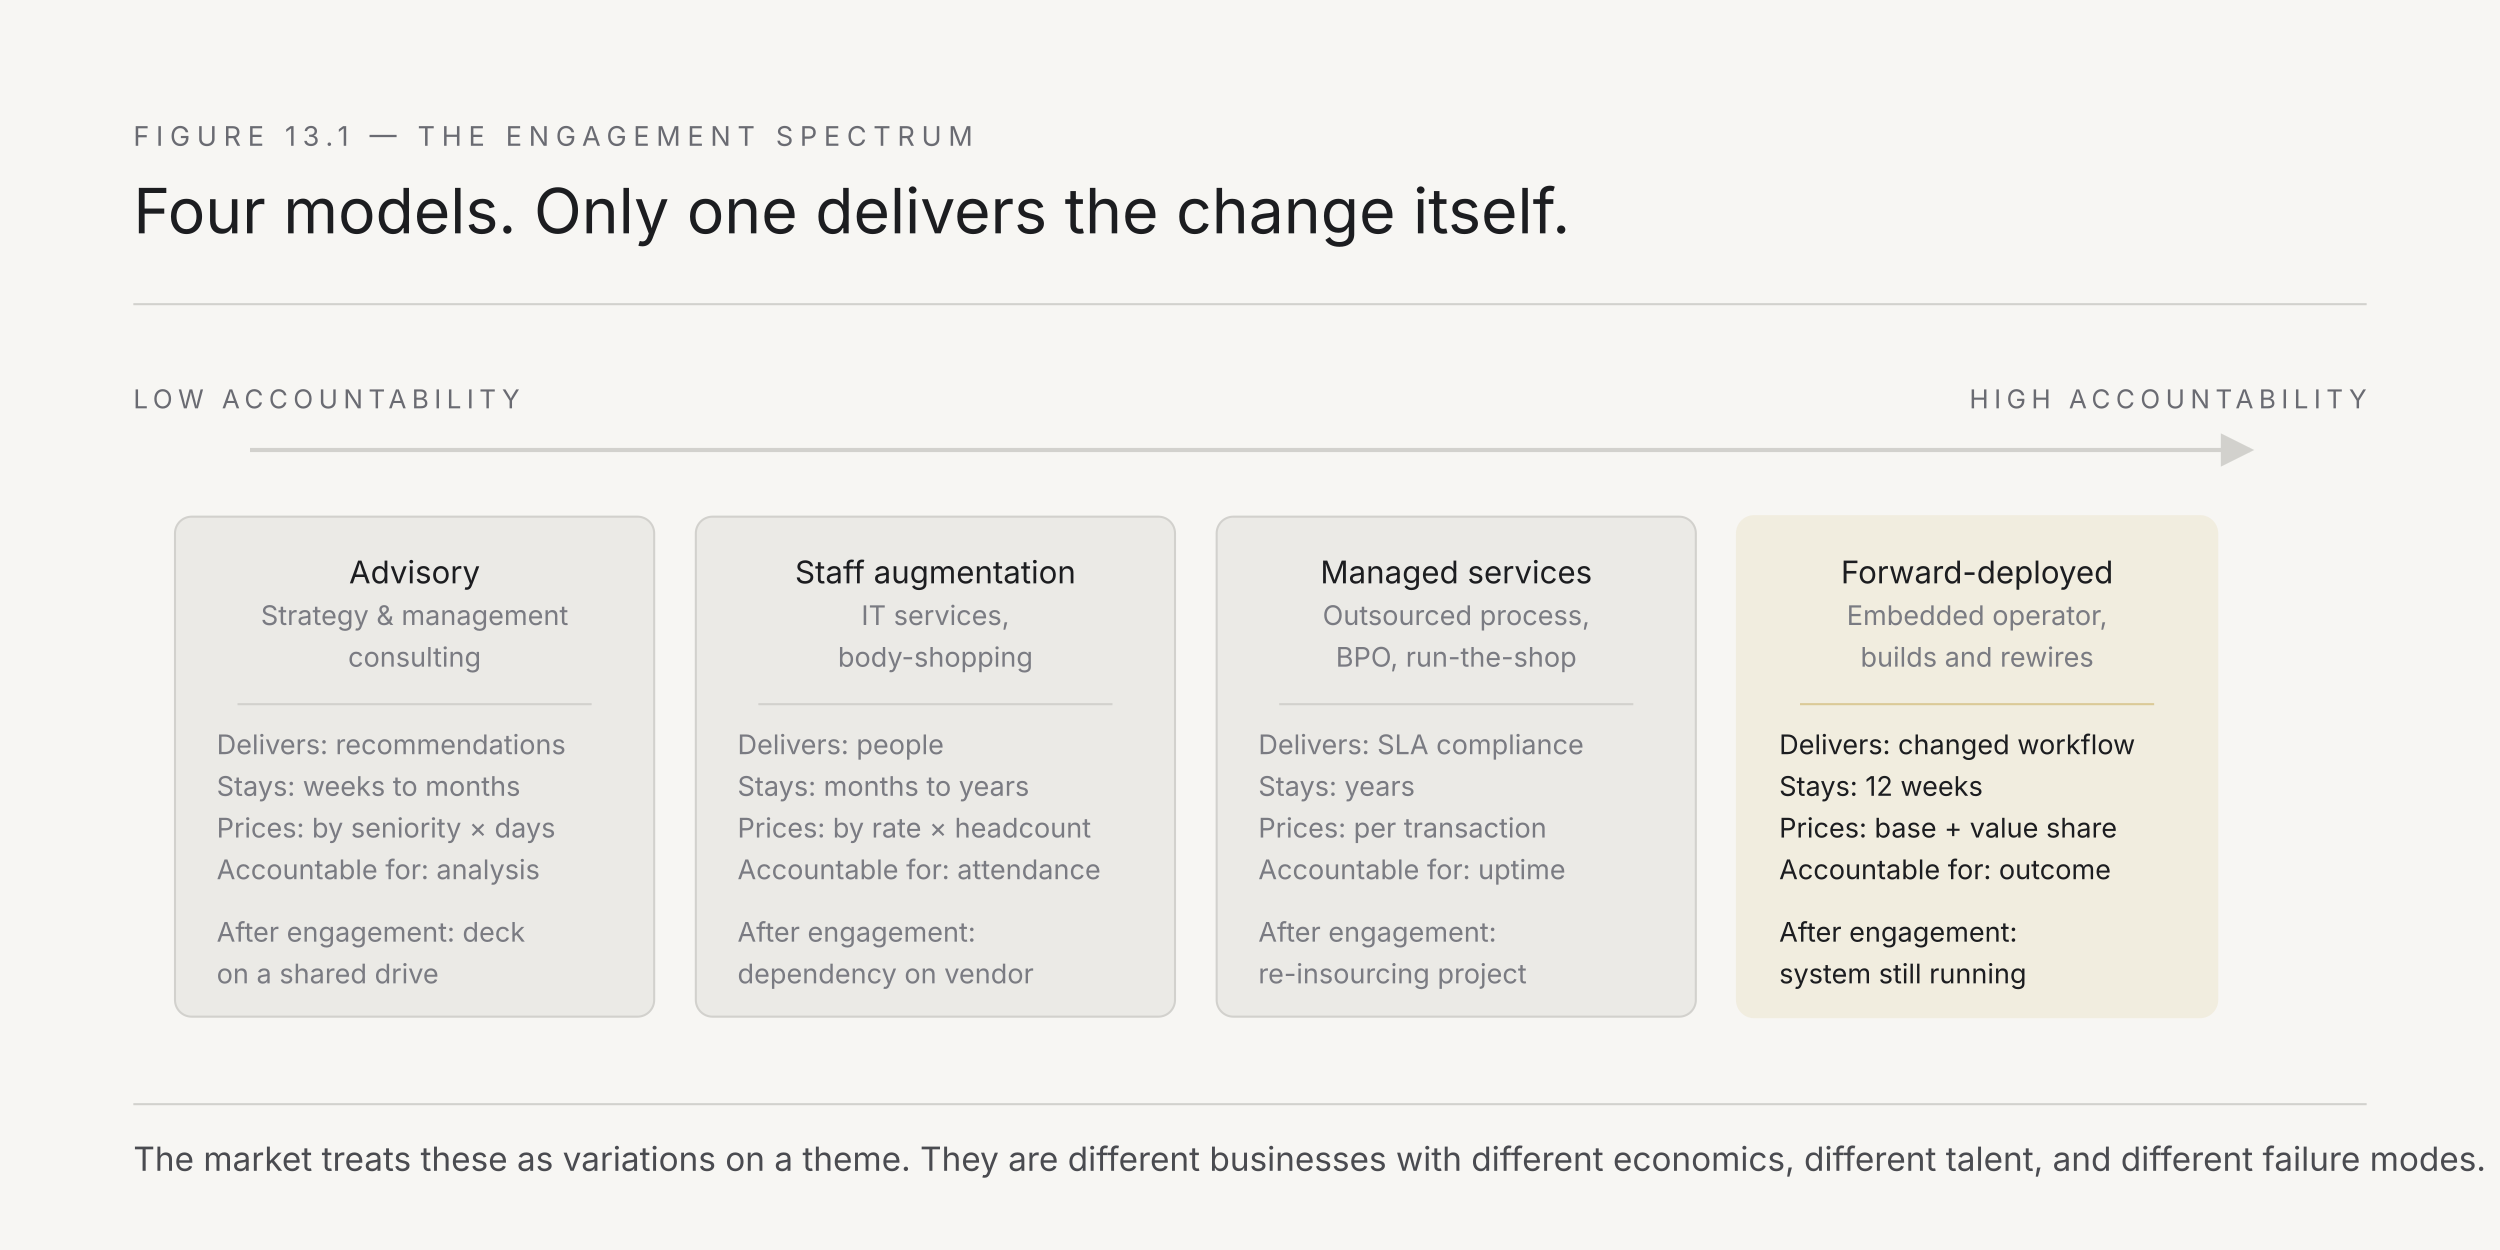
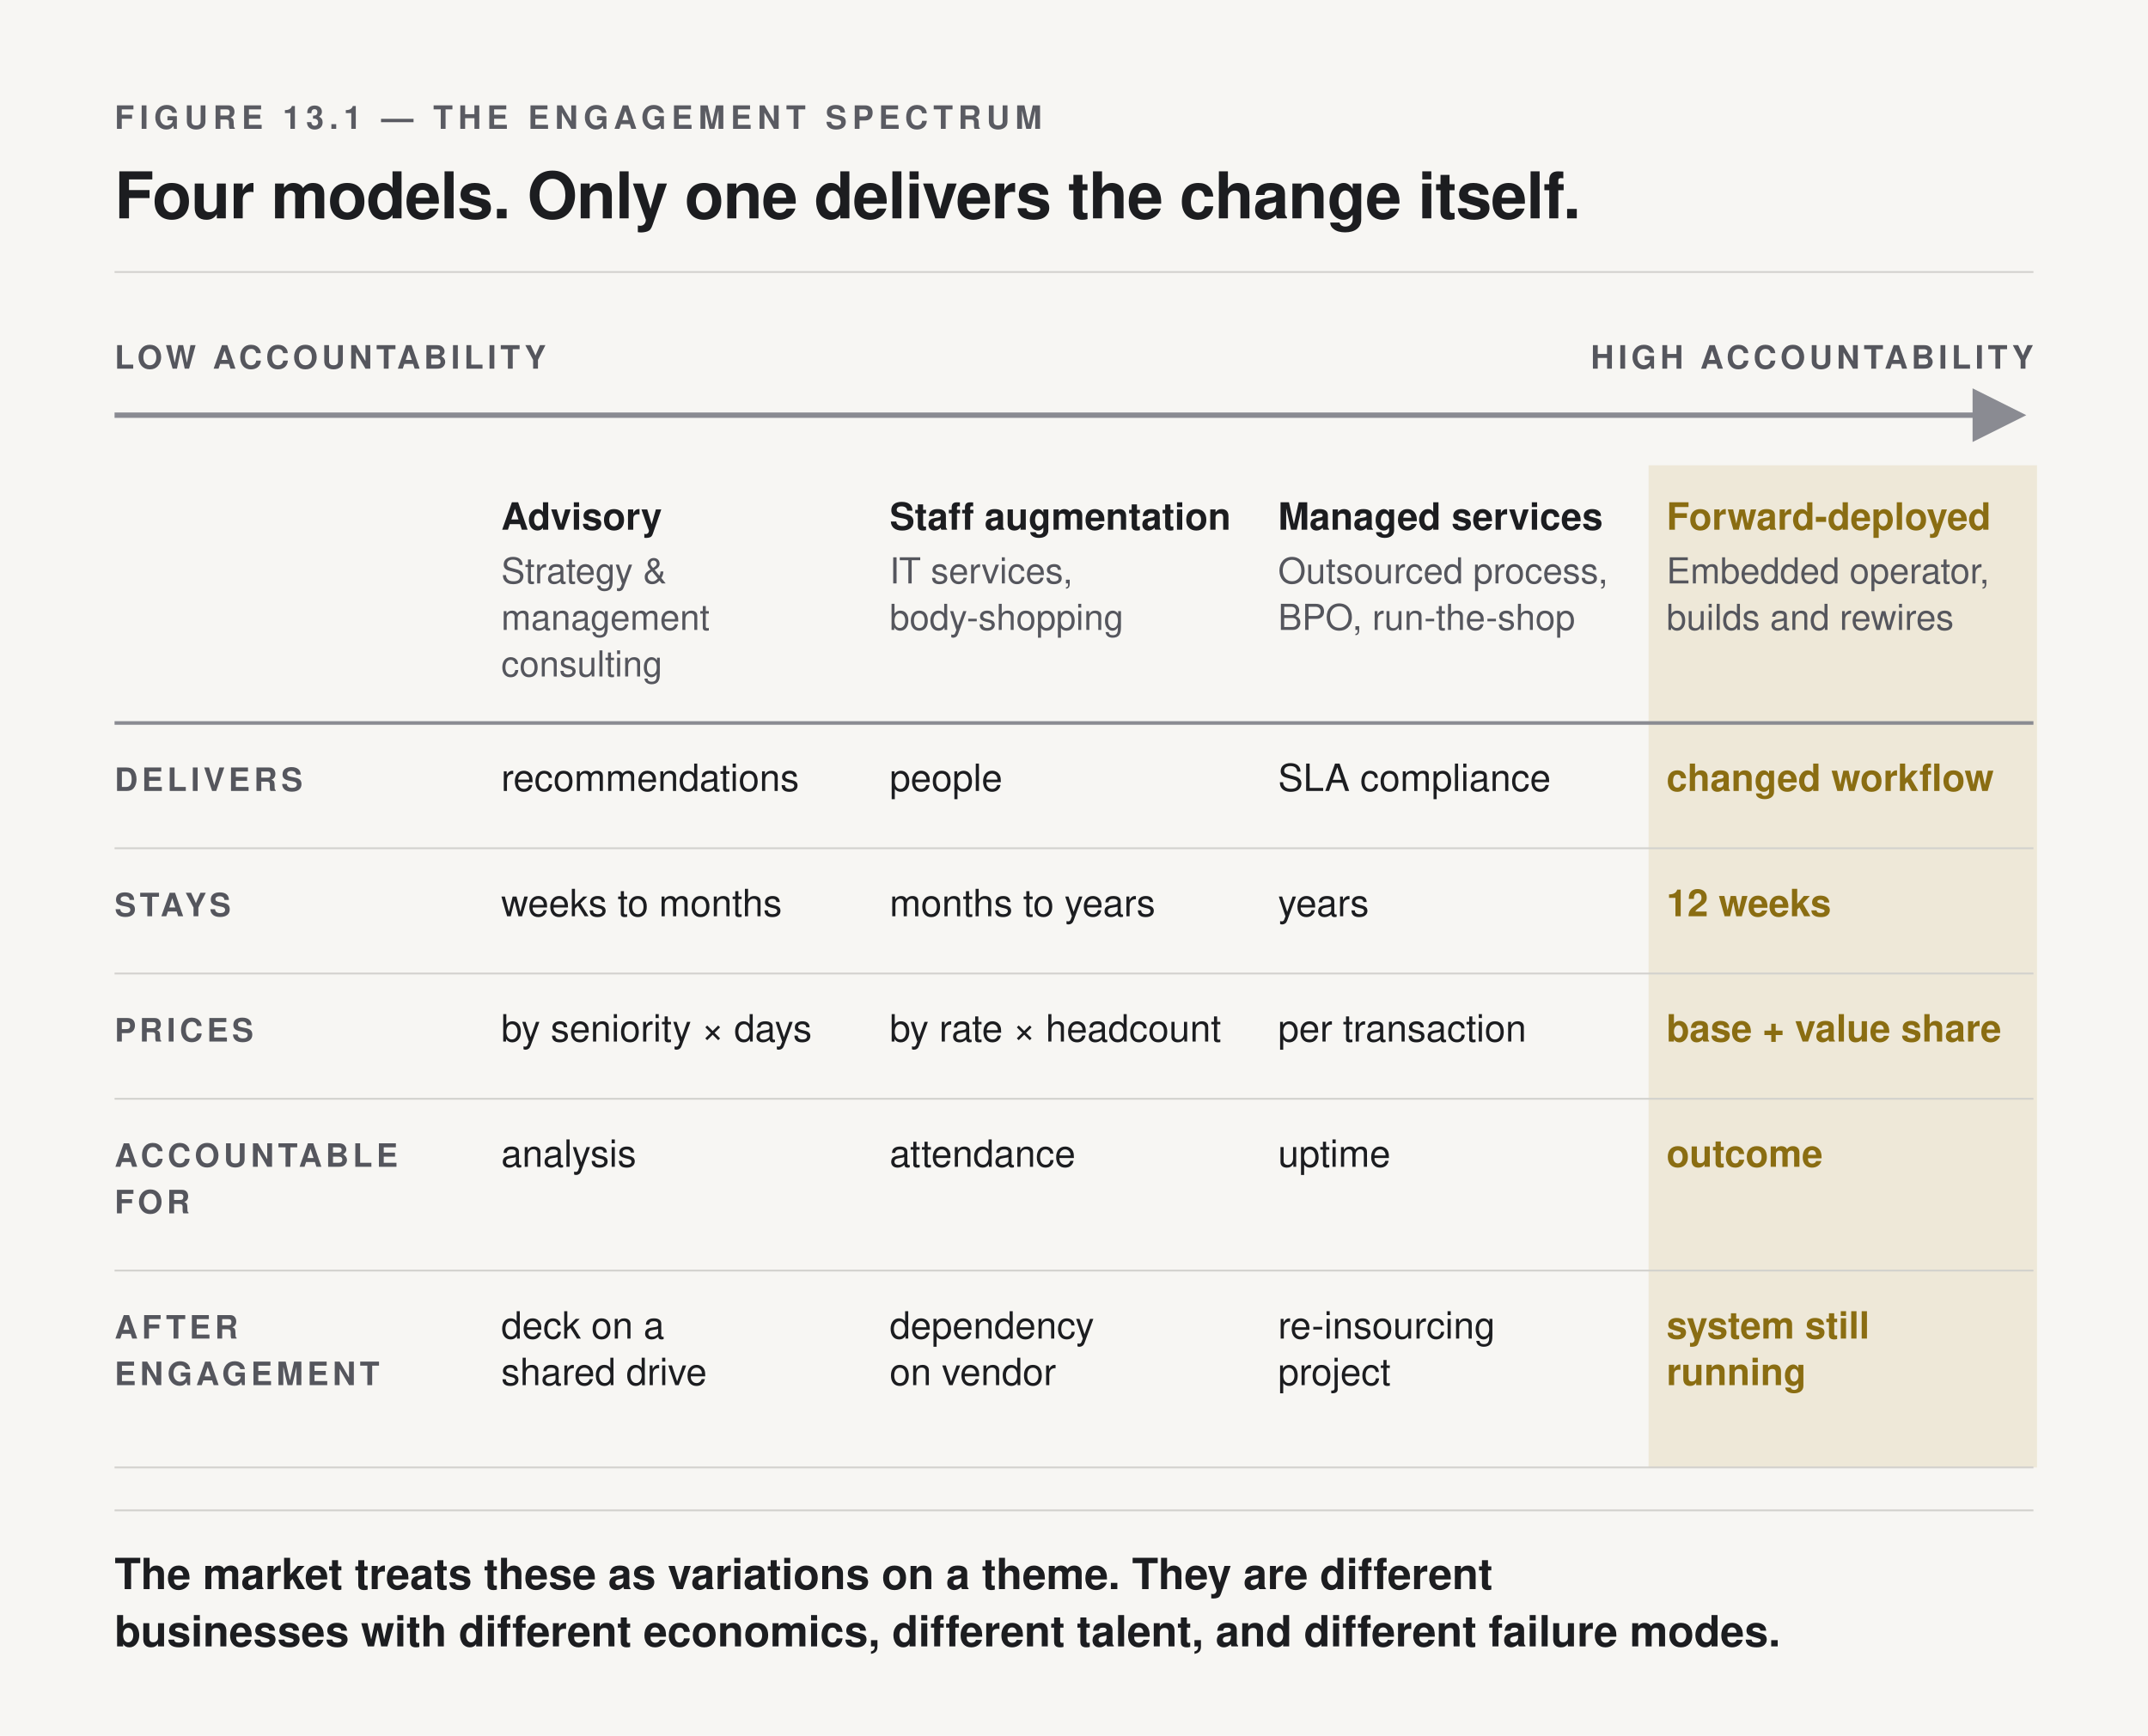
- <svg xmlns="http://www.w3.org/2000/svg" viewBox="0 0 1200 600" width="1200" height="600" role="img" aria-label="The spectrum from advisory to embedded deployment">
+ <svg xmlns="http://www.w3.org/2000/svg" viewBox="0 0 1200 970" width="1200" height="970" role="img" aria-label="The spectrum from advisory to embedded deployment">
  <style>
- .t{font-family:'Inter','Helvetica Neue',Helvetica,Arial,sans-serif}
- .kicker{font-size:13px;letter-spacing:3.2px;fill:#6A6B72}
- .h{font-size:30px;fill:#1C1D20}
- .col{font-size:12.5px;letter-spacing:2.6px;fill:#6A6B72}
- .note{font-size:13px;fill:#7A7B82}
- .lbl{font-size:15px;fill:#1C1D20}
- .dim{font-size:13px;fill:#7A7B82}
+ text{font-family:'Helvetica Neue',Helvetica,Arial,sans-serif;fill:#1C1D20}
+ .kicker{font-size:18px;letter-spacing:3px;fill:#5A5B62;font-weight:700}
+ .h{font-size:36px;font-weight:700;letter-spacing:-.4px}
+ .cap{font-size:18px;letter-spacing:2.2px;font-weight:700}
+ .lab{font-size:24px;font-weight:700}
+ .body{font-size:22px}
+ .mut{font-size:20px;fill:#55565D}
+ .note{font-size:19px;fill:#55565D}
+ .red{fill:#B0432D}
+ .gold{fill:#8A6D12}
+ .inv{fill:#F7F6F3}
+ .mid{text-anchor:middle}
+ .end{text-anchor:end}
</style>
-   <rect width="1200" height="600" fill="#F7F6F3" />
-   <text class="t kicker" x="64" y="70">FIGURE 13.1 — THE ENGAGEMENT SPECTRUM</text>
-   <text class="t h" x="64" y="112">Four models. Only one delivers the change itself.</text>
-   <line x1="64" y1="146" x2="1136" y2="146" stroke="#D2D1CD" />
-   <text class="t col" x="64" y="196">LOW ACCOUNTABILITY</text>
-   <text class="t col" x="1136" y="196" text-anchor="end">HIGH ACCOUNTABILITY</text>
-   <line x1="120" y1="216" x2="1080" y2="216" stroke="#D2D1CD" stroke-width="2" />
-   <defs>
-     <marker id="sarr" markerWidth="8" markerHeight="8" refX="7" refY="4" orient="auto">
-       <path d="M0,0 L8,4 L0,8 z" fill="#D2D1CD" />
-     </marker>
-   </defs>
-   <line x1="1070" y1="216" x2="1080" y2="216" stroke="#D2D1CD" stroke-width="2" marker-end="url(#sarr)" />
-   <rect x="84" y="248" width="230" height="240" rx="8" fill="#EBEAE6" stroke="#D2D1CD" />
-   <text class="t lbl" x="199" y="280" text-anchor="middle">Advisory</text>
-   <text class="t dim" x="199" y="300" text-anchor="middle">Strategy &amp; management</text>
-   <text class="t dim" x="199" y="320" text-anchor="middle">consulting</text>
-   <line x1="114" y1="338" x2="284" y2="338" stroke="#D2D1CD" />
-   <text class="t dim" x="104" y="362">Delivers: recommendations</text>
-   <text class="t dim" x="104" y="382">Stays: weeks to months</text>
-   <text class="t dim" x="104" y="402">Prices: by seniority × days</text>
-   <text class="t dim" x="104" y="422">Accountable for: analysis</text>
-   <text class="t dim" x="104" y="452">After engagement: deck</text>
-   <text class="t dim" x="104" y="472">on a shared drive</text>
-   <rect x="334" y="248" width="230" height="240" rx="8" fill="#EBEAE6" stroke="#D2D1CD" />
-   <text class="t lbl" x="449" y="280" text-anchor="middle">Staff augmentation</text>
-   <text class="t dim" x="449" y="300" text-anchor="middle">IT services,</text>
-   <text class="t dim" x="449" y="320" text-anchor="middle">body-shopping</text>
-   <line x1="364" y1="338" x2="534" y2="338" stroke="#D2D1CD" />
-   <text class="t dim" x="354" y="362">Delivers: people</text>
-   <text class="t dim" x="354" y="382">Stays: months to years</text>
-   <text class="t dim" x="354" y="402">Prices: by rate × headcount</text>
-   <text class="t dim" x="354" y="422">Accountable for: attendance</text>
-   <text class="t dim" x="354" y="452">After engagement:</text>
-   <text class="t dim" x="354" y="472">dependency on vendor</text>
-   <rect x="584" y="248" width="230" height="240" rx="8" fill="#EBEAE6" stroke="#D2D1CD" />
-   <text class="t lbl" x="699" y="280" text-anchor="middle">Managed services</text>
-   <text class="t dim" x="699" y="300" text-anchor="middle">Outsourced process,</text>
-   <text class="t dim" x="699" y="320" text-anchor="middle">BPO, run-the-shop</text>
-   <line x1="614" y1="338" x2="784" y2="338" stroke="#D2D1CD" />
-   <text class="t dim" x="604" y="362">Delivers: SLA compliance</text>
-   <text class="t dim" x="604" y="382">Stays: years</text>
-   <text class="t dim" x="604" y="402">Prices: per transaction</text>
-   <text class="t dim" x="604" y="422">Accountable for: uptime</text>
-   <text class="t dim" x="604" y="452">After engagement:</text>
-   <text class="t dim" x="604" y="472">re-insourcing project</text>
-   <rect x="834" y="248" width="230" height="240" rx="8" fill="#B8952B" opacity="0.10" stroke="#B8952B" stroke-width="1.5" />
-   <text class="t lbl" x="949" y="280" text-anchor="middle" fill="#B8952B">Forward-deployed</text>
-   <text class="t dim" x="949" y="300" text-anchor="middle">Embedded operator,</text>
-   <text class="t dim" x="949" y="320" text-anchor="middle">builds and rewires</text>
-   <line x1="864" y1="338" x2="1034" y2="338" stroke="#B8952B" opacity="0.4" />
-   <text class="t" x="854" y="362" font-size="13" fill="#1C1D20">Delivers: changed workflow</text>
-   <text class="t" x="854" y="382" font-size="13" fill="#1C1D20">Stays: 12 weeks</text>
-   <text class="t" x="854" y="402" font-size="13" fill="#1C1D20">Prices: base + value share</text>
-   <text class="t" x="854" y="422" font-size="13" fill="#1C1D20">Accountable for: outcome</text>
-   <text class="t" x="854" y="452" font-size="13" fill="#1C1D20">After engagement:</text>
-   <text class="t" x="854" y="472" font-size="13" fill="#1C1D20">system still running</text>
-   <line x1="64" y1="530" x2="1136" y2="530" stroke="#D2D1CD" />
-   <text class="t" x="64" y="562" font-size="16" fill="#4A4B50">The market treats these as variations on a theme. They are different businesses with different economics, different talent, and different failure modes.</text>
+   <rect width="1200" height="970" fill="#F7F6F3" />
+   <text class="kicker" x="64" y="72">FIGURE 13.1 — THE ENGAGEMENT SPECTRUM</text>
+   <text class="h" x="64" y="122">Four models. Only one delivers the change itself.</text>
+   <line x1="64" y1="152" x2="1136" y2="152" stroke="#D2D1CD" />
+   <g transform="translate(0,0)">
+     <text class="cap" x="64" y="206" style="fill:#55565D">LOW ACCOUNTABILITY</text>
+     <text class="cap end" x="1136" y="206" style="fill:#55565D">HIGH ACCOUNTABILITY</text>
+     <defs>
+       <marker id="sa" markerWidth="10" markerHeight="10" refX="8" refY="5" orient="auto">
+         <path d="M0,0 L10,5 L0,10 z" fill="#8A8B92" />
+       </marker>
+     </defs>
+     <line x1="64" y1="232" x2="1126" y2="232" stroke="#8A8B92" stroke-width="3" marker-end="url(#sa)" />
+     <rect x="921" y="260" width="217" height="560" fill="#B8952B" fill-opacity=".14" />
+     <text class="lab" x="280" y="296" style="font-size:21px">Advisory</text>
+     <text class="mut" x="280" y="326">Strategy &amp;</text>
+     <text class="mut" x="280" y="352">management</text>
+     <text class="mut" x="280" y="378">consulting</text>
+     <text class="lab" x="497" y="296" style="font-size:21px">Staff augmentation</text>
+     <text class="mut" x="497" y="326">IT services,</text>
+     <text class="mut" x="497" y="352">body-shopping</text>
+     <text class="lab" x="714" y="296" style="font-size:21px">Managed services</text>
+     <text class="mut" x="714" y="326">Outsourced process,</text>
+     <text class="mut" x="714" y="352">BPO, run-the-shop</text>
+     <text class="lab gold" x="931" y="296" style="font-size:21px">Forward-deployed</text>
+     <text class="mut" x="931" y="326">Embedded operator,</text>
+     <text class="mut" x="931" y="352">builds and rewires</text>
+     <line x1="64" y1="404" x2="1136" y2="404" stroke="#8A8B92" stroke-width="2" />
+     <text class="cap" x="64" y="442" style="fill:#55565D">DELIVERS</text>
+     <text class="body" x="280" y="442" style="font-size:21px;">recommendations</text>
+     <text class="body" x="497" y="442" style="font-size:21px;">people</text>
+     <text class="body" x="714" y="442" style="font-size:21px;">SLA compliance</text>
+     <text class="body gold" x="931" y="442" style="font-size:21px;font-weight:700">changed workflow</text>
+     <line x1="64" y1="474" x2="1136" y2="474" stroke="#D2D1CD" />
+     <text class="cap" x="64" y="512" style="fill:#55565D">STAYS</text>
+     <text class="body" x="280" y="512" style="font-size:21px;">weeks to months</text>
+     <text class="body" x="497" y="512" style="font-size:21px;">months to years</text>
+     <text class="body" x="714" y="512" style="font-size:21px;">years</text>
+     <text class="body gold" x="931" y="512" style="font-size:21px;font-weight:700">12 weeks</text>
+     <line x1="64" y1="544" x2="1136" y2="544" stroke="#D2D1CD" />
+     <text class="cap" x="64" y="582" style="fill:#55565D">PRICES</text>
+     <text class="body" x="280" y="582" style="font-size:21px;">by seniority × days</text>
+     <text class="body" x="497" y="582" style="font-size:21px;">by rate × headcount</text>
+     <text class="body" x="714" y="582" style="font-size:21px;">per transaction</text>
+     <text class="body gold" x="931" y="582" style="font-size:21px;font-weight:700">base + value share</text>
+     <line x1="64" y1="614" x2="1136" y2="614" stroke="#D2D1CD" />
+     <text class="cap" x="64" y="652" style="fill:#55565D">ACCOUNTABLE</text>
+     <text class="cap" x="64" y="678" style="fill:#55565D">FOR</text>
+     <text class="body" x="280" y="652" style="font-size:21px;">analysis</text>
+     <text class="body" x="497" y="652" style="font-size:21px;">attendance</text>
+     <text class="body" x="714" y="652" style="font-size:21px;">uptime</text>
+     <text class="body gold" x="931" y="652" style="font-size:21px;font-weight:700">outcome</text>
+     <line x1="64" y1="710" x2="1136" y2="710" stroke="#D2D1CD" />
+     <text class="cap" x="64" y="748" style="fill:#55565D">AFTER</text>
+     <text class="cap" x="64" y="774" style="fill:#55565D">ENGAGEMENT</text>
+     <text class="body" x="280" y="748" style="font-size:21px;">deck on a</text>
+     <text class="body" x="280" y="774" style="font-size:21px;">shared drive</text>
+     <text class="body" x="497" y="748" style="font-size:21px;">dependency</text>
+     <text class="body" x="497" y="774" style="font-size:21px;">on vendor</text>
+     <text class="body" x="714" y="748" style="font-size:21px;">re-insourcing</text>
+     <text class="body" x="714" y="774" style="font-size:21px;">project</text>
+     <text class="body gold" x="931" y="748" style="font-size:21px;font-weight:700">system still</text>
+     <text class="body gold" x="931" y="774" style="font-size:21px;font-weight:700">running</text>
+     <line x1="64" y1="820" x2="1136" y2="820" stroke="#D2D1CD" />
+     <line x1="64" y1="844" x2="1136" y2="844" stroke="#D2D1CD" />
+     <text class="lab" x="64" y="888">The market treats these as variations on a theme. They are different</text>
+     <text class="lab" x="64" y="920">businesses with different economics, different talent, and different failure modes.</text>
+   </g>
</svg>
